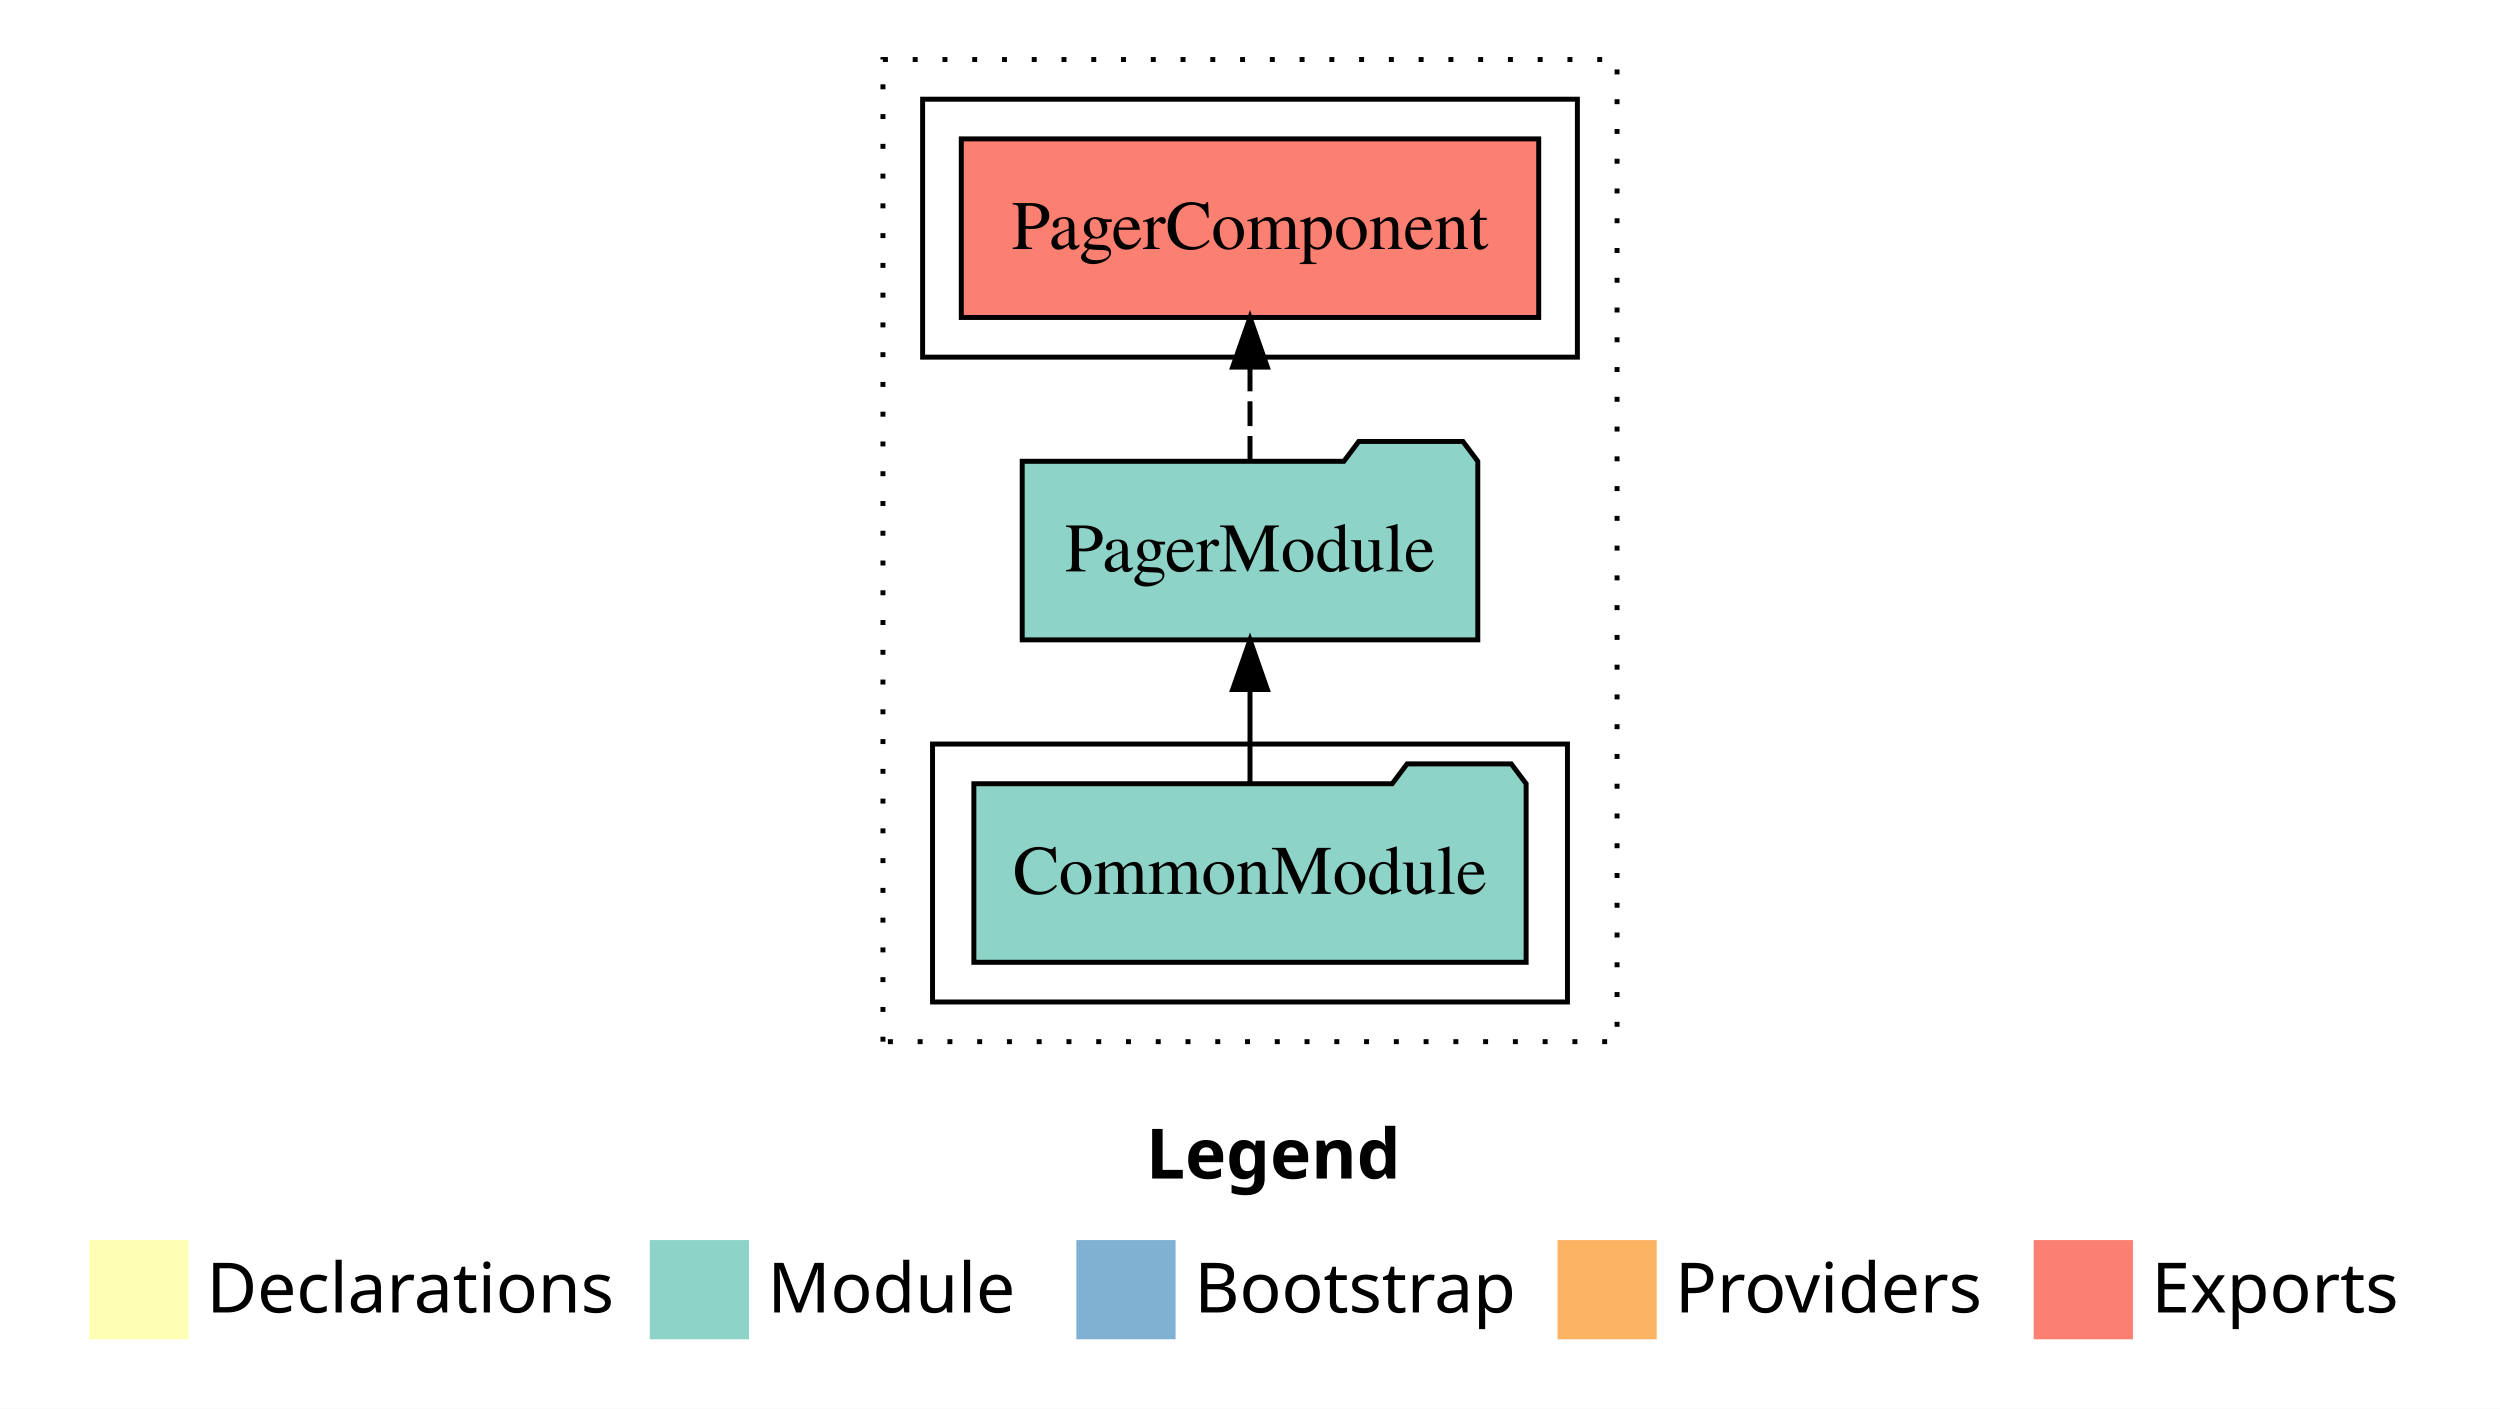
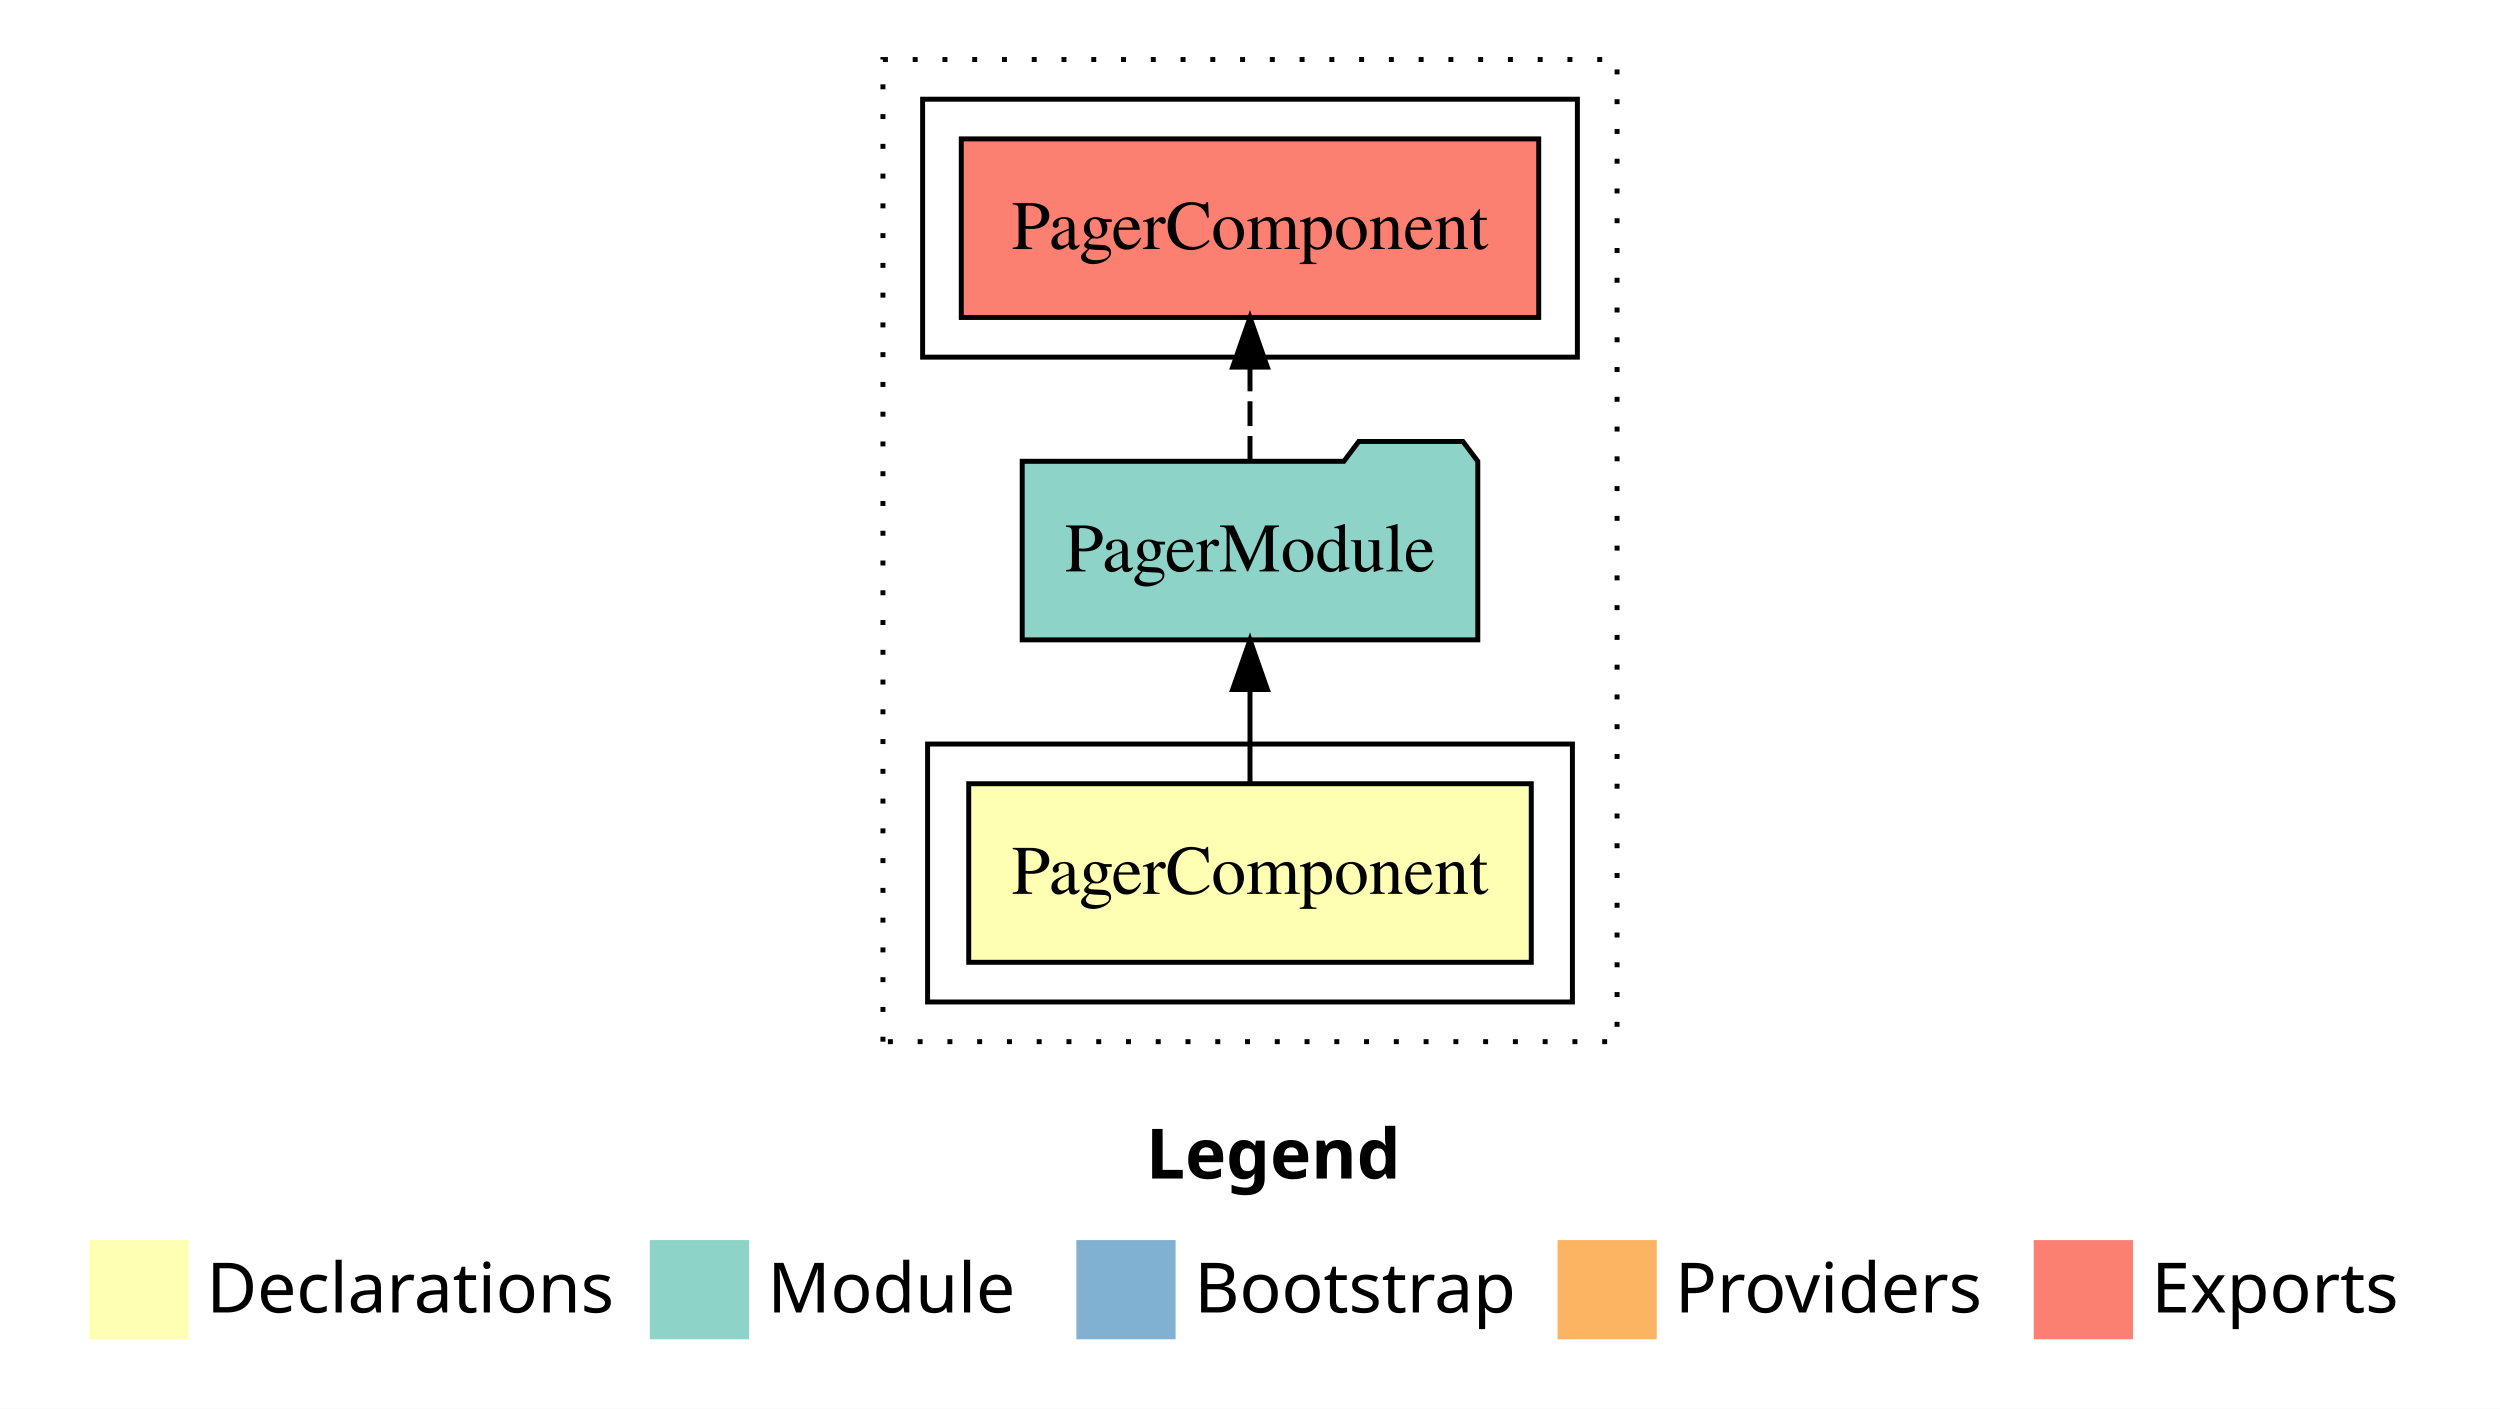
<svg xmlns="http://www.w3.org/2000/svg" width="504pt" height="284pt" viewBox="0.00 0.00 504.00 284.00">
  <g id="graph0" class="graph" transform="scale(1 1) rotate(0) translate(4 280)">
    <polygon fill="#ffffff" stroke="transparent" points="-4,4 -4,-280 500,-280 500,4 -4,4" />
    <text text-anchor="start" x="227.009" y="-42.4" font-family="sans-serif" font-weight="bold" font-size="14.00" fill="#000000">Legend</text>
    <polygon fill="#ffffb3" stroke="transparent" points="14,-10 14,-30 34,-30 34,-10 14,-10" />
    <text text-anchor="start" x="37.629" y="-15.4" font-family="sans-serif" font-size="14.00" fill="#000000">  Declarations</text>
    <polygon fill="#8dd3c7" stroke="transparent" points="127,-10 127,-30 147,-30 147,-10 127,-10" />
    <text text-anchor="start" x="150.725" y="-15.4" font-family="sans-serif" font-size="14.00" fill="#000000">  Module</text>
    <polygon fill="#80b1d3" stroke="transparent" points="213,-10 213,-30 233,-30 233,-10 213,-10" />
    <text text-anchor="start" x="236.781" y="-15.4" font-family="sans-serif" font-size="14.00" fill="#000000">  Bootstrap</text>
    <polygon fill="#fdb462" stroke="transparent" points="310,-10 310,-30 330,-30 330,-10 310,-10" />
    <text text-anchor="start" x="333.673" y="-15.4" font-family="sans-serif" font-size="14.00" fill="#000000">  Providers</text>
    <polygon fill="#fb8072" stroke="transparent" points="406,-10 406,-30 426,-30 426,-10 406,-10" />
    <text text-anchor="start" x="429.726" y="-15.4" font-family="sans-serif" font-size="14.00" fill="#000000">  Exports</text>
    <g id="clust1" class="cluster">
      <polygon fill="none" stroke="#000000" stroke-dasharray="1,5" points="174,-70 174,-268 322,-268 322,-70 174,-70" />
    </g>
-     <g id="clust3" class="cluster">
-       <polygon fill="none" stroke="#000000" points="184,-78 184,-130 312,-130 312,-78 184,-78" />
+     <g id="clust2" class="cluster">
+       <polygon fill="none" stroke="#000000" points="183,-78 183,-130 313,-130 313,-78 183,-78" />
    </g>
-     <g id="clust4" class="cluster">
+     <g id="clust5" class="cluster">
      <polygon fill="none" stroke="#000000" points="182,-208 182,-260 314,-260 314,-208 182,-208" />
    </g>
    <g id="node1" class="node">
-       <polygon fill="#8dd3c7" stroke="#000000" points="303.668,-122 300.668,-126 279.668,-126 276.668,-122 192.332,-122 192.332,-86 303.668,-86 303.668,-122" />
-       <text text-anchor="middle" x="248" y="-99.8" font-family="Times,serif" font-size="14.00" fill="#000000">CommonModule</text>
+       <polygon fill="#ffffb3" stroke="#000000" points="304.705,-122 191.295,-122 191.295,-86 304.705,-86 304.705,-122" />
+       <text text-anchor="middle" x="248" y="-99.8" font-family="Times,serif" font-size="14.00" fill="#000000">PagerComponent</text>
    </g>
    <g id="node2" class="node">
      <polygon fill="#8dd3c7" stroke="#000000" points="293.923,-187 290.923,-191 269.923,-191 266.923,-187 202.077,-187 202.077,-151 293.923,-151 293.923,-187" />
      <text text-anchor="middle" x="248" y="-164.8" font-family="Times,serif" font-size="14.00" fill="#000000">PagerModule</text>
    </g>
    <g id="edge1" class="edge">
      <path fill="none" stroke="#000000" d="M248,-122.106C248,-122.106 248,-140.991 248,-140.991" />
      <polygon fill="#000000" stroke="#000000" points="244.5,-140.991 248,-150.991 251.5,-140.991 244.5,-140.991" />
    </g>
    <g id="node3" class="node">
      <polygon fill="#fb8072" stroke="#000000" points="306.205,-252 189.795,-252 189.795,-216 306.205,-216 306.205,-252" />
      <text text-anchor="middle" x="248" y="-229.8" font-family="Times,serif" font-size="14.00" fill="#000000">PagerComponent </text>
    </g>
    <g id="edge2" class="edge">
      <path fill="none" stroke="#000000" stroke-dasharray="5,2" d="M248,-187.106C248,-187.106 248,-205.991 248,-205.991" />
      <polygon fill="#000000" stroke="#000000" points="244.5,-205.991 248,-215.991 251.5,-205.991 244.5,-205.991" />
    </g>
  </g>
</svg>
